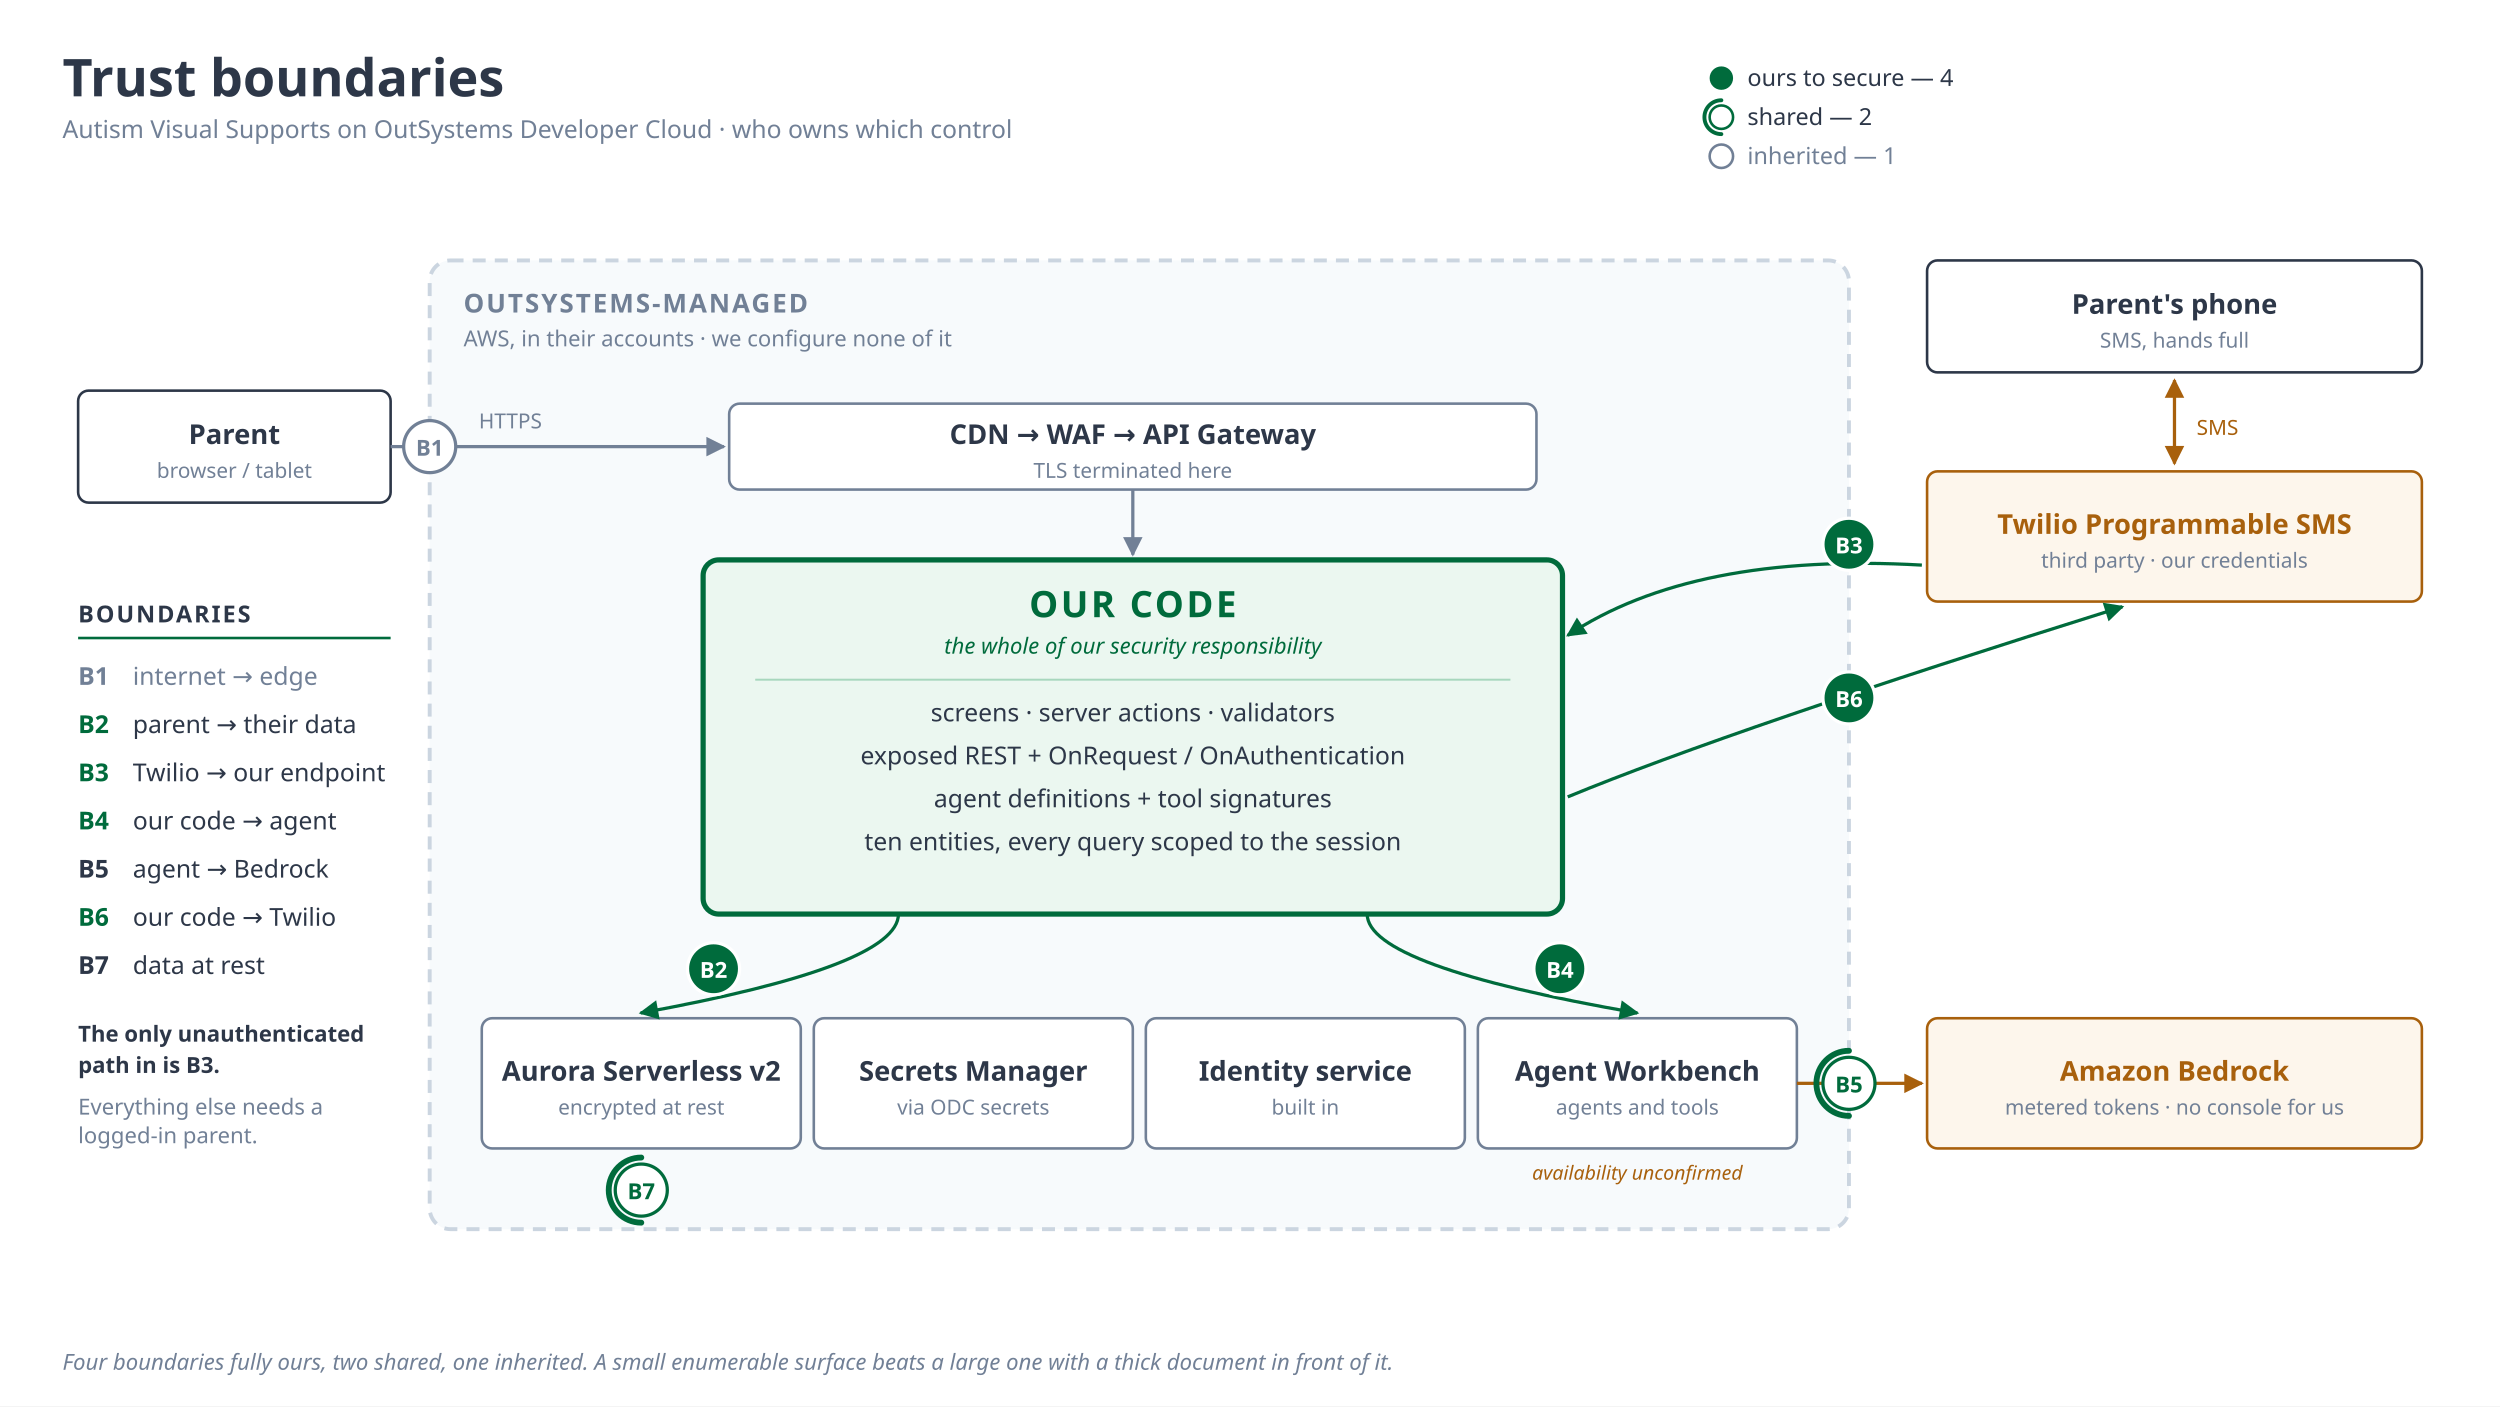
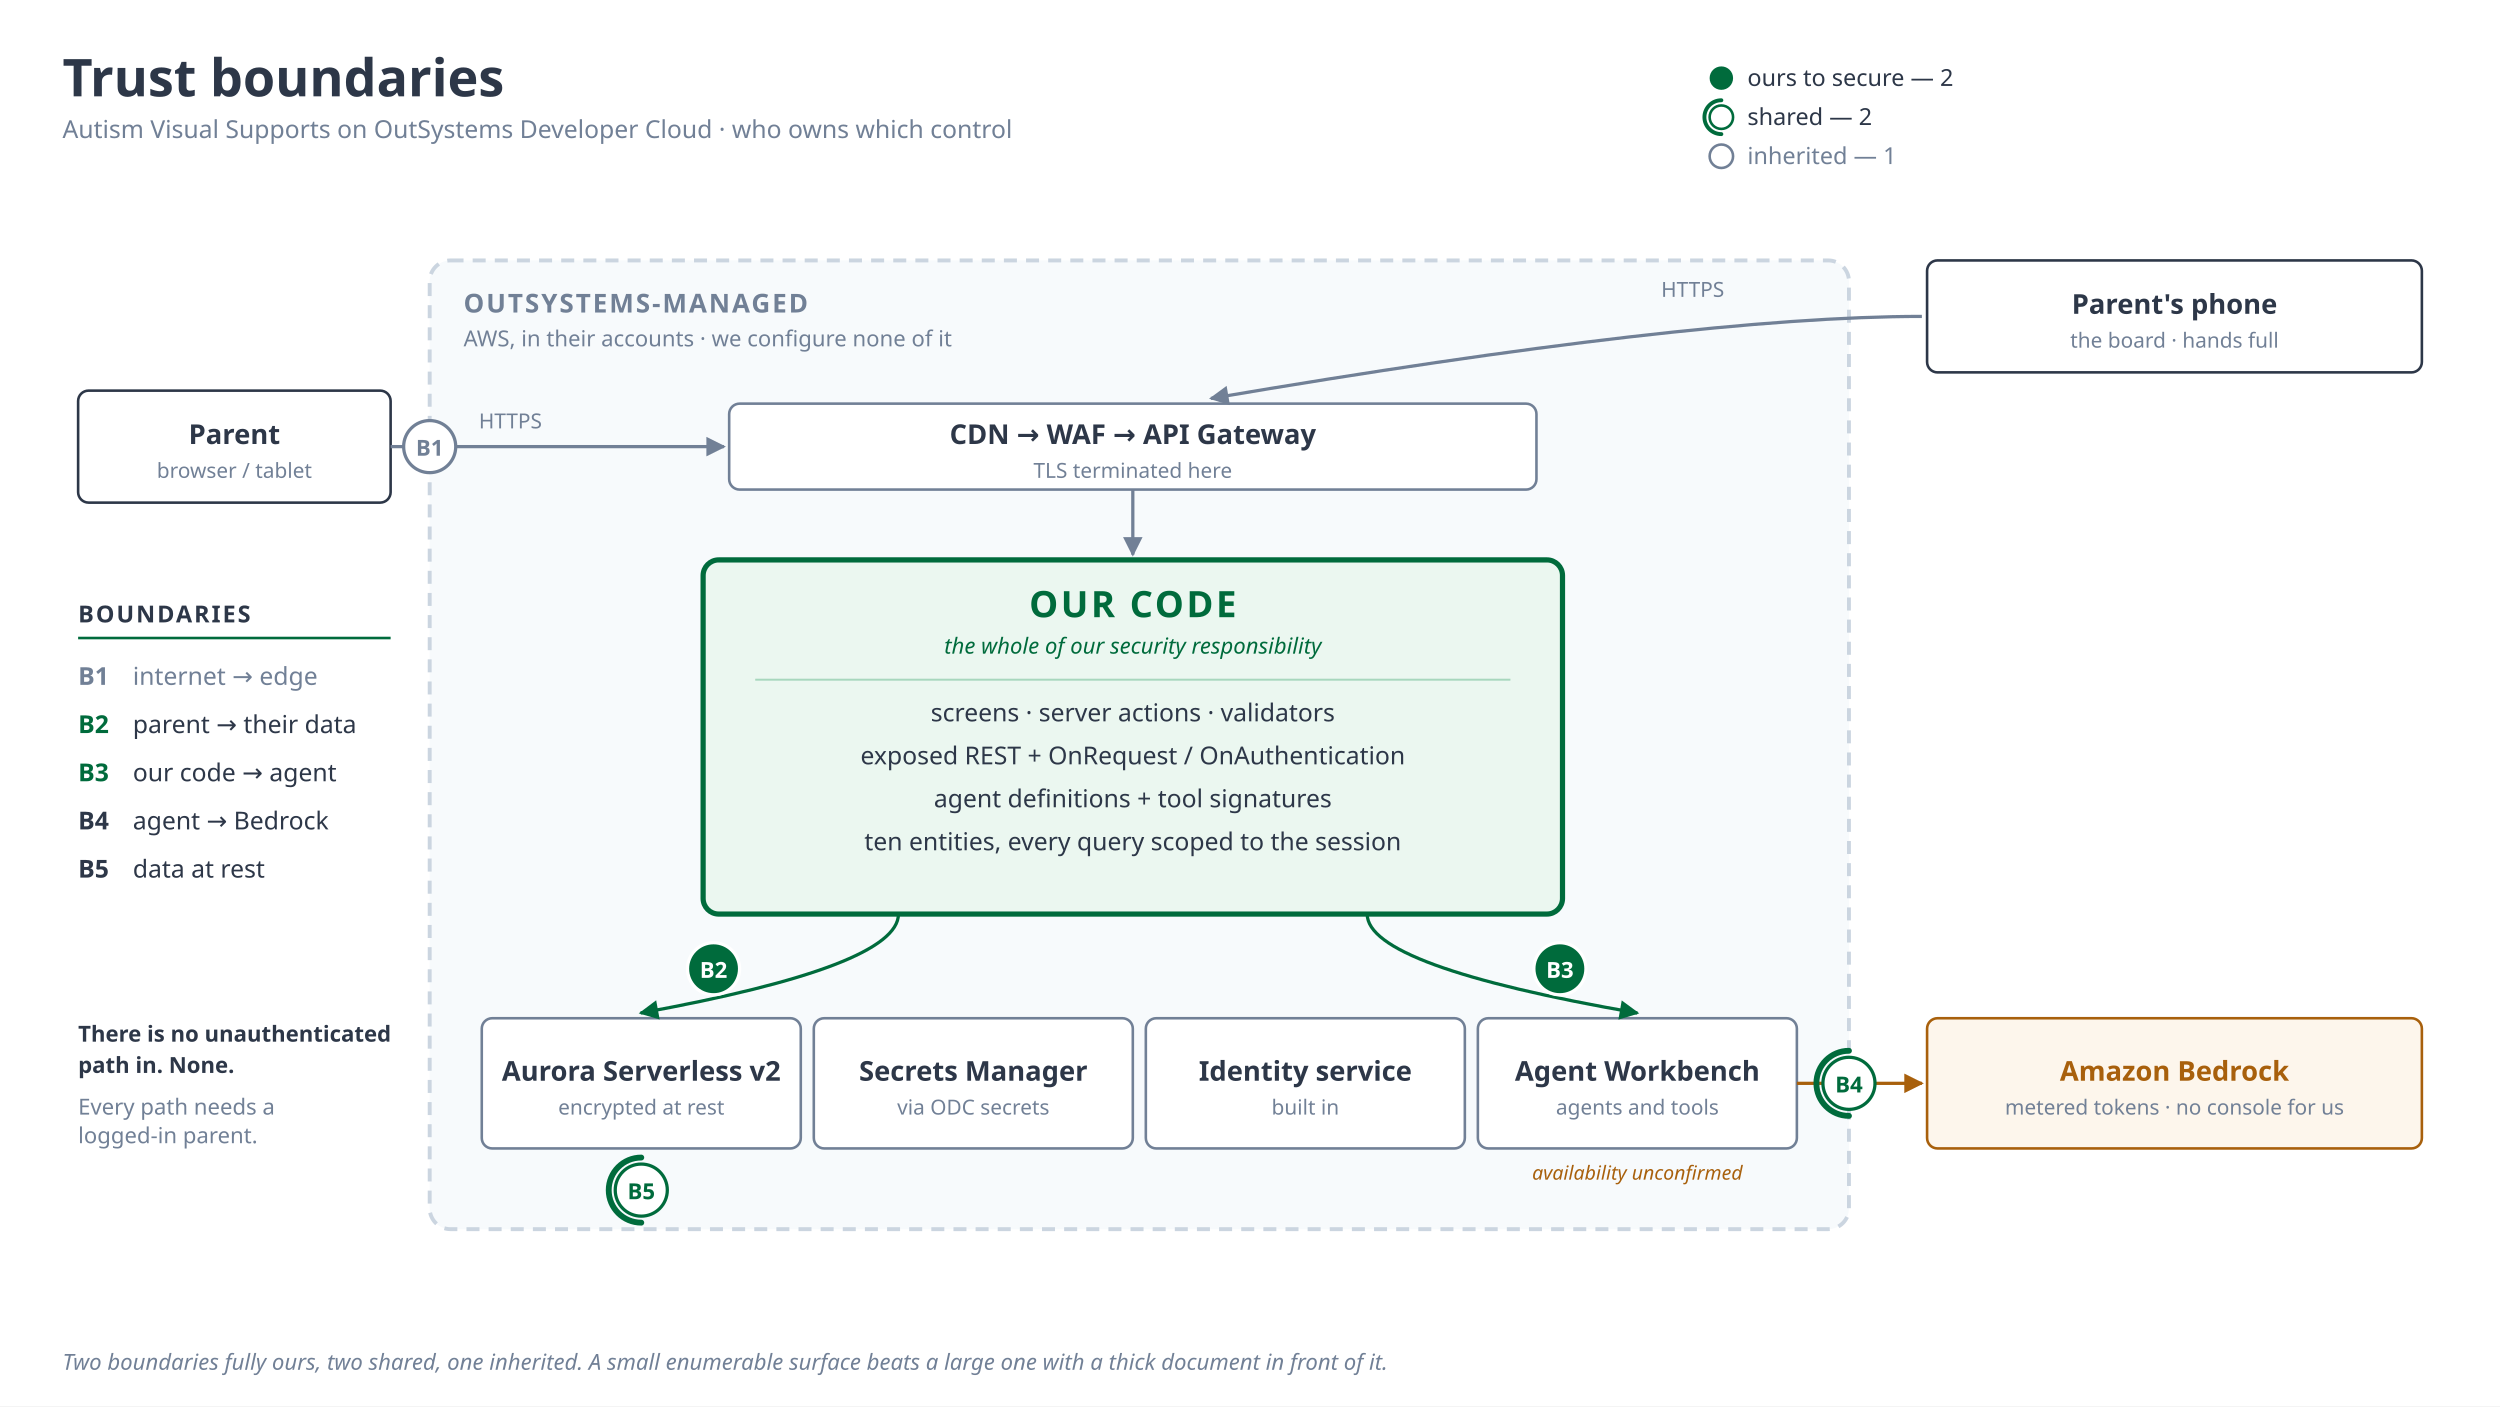
<svg xmlns="http://www.w3.org/2000/svg" width="1920" height="1080" viewBox="0 0 1920 1080">
  <defs>
    <marker id="ah-718096" viewBox="0 0 10 10" refX="9" refY="5" markerWidth="6" markerHeight="6" orient="auto-start-reverse">
      <path d="M 0 0 L 10 5 L 0 10 z" fill="#718096" />
    </marker>
    <marker id="ah-006B3C" viewBox="0 0 10 10" refX="9" refY="5" markerWidth="6" markerHeight="6" orient="auto-start-reverse">
      <path d="M 0 0 L 10 5 L 0 10 z" fill="#006B3C" />
    </marker>
    <marker id="ah-A8600C" viewBox="0 0 10 10" refX="9" refY="5" markerWidth="6" markerHeight="6" orient="auto-start-reverse">
      <path d="M 0 0 L 10 5 L 0 10 z" fill="#A8600C" />
    </marker>
  </defs>
  <rect width="1920" height="1080" fill="#FFFFFF" />
  <text x="48" y="74" font-family="'Trebuchet MS','Segoe UI',Verdana,sans-serif" font-size="40" fill="#2D3748" font-weight="bold" text-anchor="start" letter-spacing="0">Trust boundaries</text>
  <text x="48" y="106" font-family="'Trebuchet MS','Segoe UI',Verdana,sans-serif" font-size="19" fill="#718096" font-weight="normal" text-anchor="start" letter-spacing="0">Autism Visual Supports on OutSystems Developer Cloud  ·  who owns which control</text>
  <circle cx="1322" cy="60" r="9" fill="#006B3C" />
-   <text x="1342" y="66" font-family="'Trebuchet MS','Segoe UI',Verdana,sans-serif" font-size="18" fill="#2D3748" font-weight="normal" text-anchor="start" letter-spacing="0">ours to secure — 4</text>
+   <text x="1342" y="66" font-family="'Trebuchet MS','Segoe UI',Verdana,sans-serif" font-size="18" fill="#2D3748" font-weight="normal" text-anchor="start" letter-spacing="0">ours to secure — 2</text>
  <circle cx="1322" cy="90" r="9" fill="#FFFFFF" stroke="#006B3C" stroke-width="2" />
  <path d="M 1322 77 A 13 13 0 0 0 1322 103" fill="none" stroke="#006B3C" stroke-width="3" stroke-linecap="round" />
  <text x="1342" y="96" font-family="'Trebuchet MS','Segoe UI',Verdana,sans-serif" font-size="18" fill="#2D3748" font-weight="normal" text-anchor="start" letter-spacing="0">shared — 2</text>
  <circle cx="1322" cy="120" r="9" fill="#FFFFFF" stroke="#718096" stroke-width="2" />
  <text x="1342" y="126" font-family="'Trebuchet MS','Segoe UI',Verdana,sans-serif" font-size="18" fill="#718096" font-weight="normal" text-anchor="start" letter-spacing="0">inherited — 1</text>
  <rect x="330" y="200" width="1090" height="744" rx="16" fill="#F7FAFC" stroke="#CBD5E0" stroke-width="3" stroke-dasharray="10 7" />
  <text x="356" y="240" font-family="'Trebuchet MS','Segoe UI',Verdana,sans-serif" font-size="20" fill="#718096" font-weight="bold" text-anchor="start" letter-spacing="1.5">OUTSYSTEMS-MANAGED</text>
  <text x="356" y="266" font-family="'Trebuchet MS','Segoe UI',Verdana,sans-serif" font-size="17" fill="#718096" font-weight="normal" text-anchor="start" letter-spacing="0">AWS, in their accounts · we configure none of it</text>
  <rect x="560" y="310" width="620" height="66" rx="8" fill="#FFFFFF" stroke="#718096" stroke-width="2" />
  <text x="870" y="341" font-family="'Trebuchet MS','Segoe UI',Verdana,sans-serif" font-size="21" fill="#2D3748" font-weight="bold" text-anchor="middle" letter-spacing="0">CDN  →  WAF  →  API Gateway</text>
  <text x="870" y="367" font-family="'Trebuchet MS','Segoe UI',Verdana,sans-serif" font-size="16" fill="#718096" font-weight="normal" text-anchor="middle" letter-spacing="0">TLS terminated here</text>
  <rect x="540" y="430" width="660" height="272" rx="12" fill="#EBF7F0" stroke="#006B3C" stroke-width="4" />
  <text x="870" y="474" font-family="'Trebuchet MS','Segoe UI',Verdana,sans-serif" font-size="28" fill="#006B3C" font-weight="bold" text-anchor="middle" letter-spacing="2">OUR CODE</text>
  <text x="870" y="502" font-family="'Trebuchet MS','Segoe UI',Verdana,sans-serif" font-size="17" fill="#006B3C" font-weight="normal" text-anchor="middle" letter-spacing="0" font-style="italic">the whole of our security responsibility</text>
  <line x1="580" y1="522" x2="1160" y2="522" stroke="#A7D7BD" stroke-width="1.5" />
  <text x="870" y="554" font-family="'Trebuchet MS','Segoe UI',Verdana,sans-serif" font-size="19" fill="#2D3748" font-weight="normal" text-anchor="middle" letter-spacing="0">screens  ·  server actions  ·  validators</text>
  <text x="870" y="587" font-family="'Trebuchet MS','Segoe UI',Verdana,sans-serif" font-size="19" fill="#2D3748" font-weight="normal" text-anchor="middle" letter-spacing="0">exposed REST  +  OnRequest / OnAuthentication</text>
  <text x="870" y="620" font-family="'Trebuchet MS','Segoe UI',Verdana,sans-serif" font-size="19" fill="#2D3748" font-weight="normal" text-anchor="middle" letter-spacing="0">agent definitions  +  tool signatures</text>
  <text x="870" y="653" font-family="'Trebuchet MS','Segoe UI',Verdana,sans-serif" font-size="19" fill="#2D3748" font-weight="normal" text-anchor="middle" letter-spacing="0">ten entities, every query scoped to the session</text>
  <rect x="370" y="782" width="245" height="100" rx="8" fill="#FFFFFF" stroke="#718096" stroke-width="2" />
  <text x="492.5" y="830" font-family="'Trebuchet MS','Segoe UI',Verdana,sans-serif" font-size="21" fill="#2D3748" font-weight="bold" text-anchor="middle" letter-spacing="0">Aurora Serverless v2</text>
  <text x="492.5" y="856" font-family="'Trebuchet MS','Segoe UI',Verdana,sans-serif" font-size="16" fill="#718096" font-weight="normal" text-anchor="middle" letter-spacing="0">encrypted at rest</text>
  <rect x="625" y="782" width="245" height="100" rx="8" fill="#FFFFFF" stroke="#718096" stroke-width="2" />
  <text x="747.5" y="830" font-family="'Trebuchet MS','Segoe UI',Verdana,sans-serif" font-size="21" fill="#2D3748" font-weight="bold" text-anchor="middle" letter-spacing="0">Secrets Manager</text>
  <text x="747.5" y="856" font-family="'Trebuchet MS','Segoe UI',Verdana,sans-serif" font-size="16" fill="#718096" font-weight="normal" text-anchor="middle" letter-spacing="0">via ODC secrets</text>
  <rect x="880" y="782" width="245" height="100" rx="8" fill="#FFFFFF" stroke="#718096" stroke-width="2" />
  <text x="1002.5" y="830" font-family="'Trebuchet MS','Segoe UI',Verdana,sans-serif" font-size="21" fill="#2D3748" font-weight="bold" text-anchor="middle" letter-spacing="0">Identity service</text>
  <text x="1002.5" y="856" font-family="'Trebuchet MS','Segoe UI',Verdana,sans-serif" font-size="16" fill="#718096" font-weight="normal" text-anchor="middle" letter-spacing="0">built in</text>
  <rect x="1135" y="782" width="245" height="100" rx="8" fill="#FFFFFF" stroke="#718096" stroke-width="2" />
  <text x="1257.5" y="830" font-family="'Trebuchet MS','Segoe UI',Verdana,sans-serif" font-size="21" fill="#2D3748" font-weight="bold" text-anchor="middle" letter-spacing="0">Agent Workbench</text>
  <text x="1257.5" y="856" font-family="'Trebuchet MS','Segoe UI',Verdana,sans-serif" font-size="16" fill="#718096" font-weight="normal" text-anchor="middle" letter-spacing="0">agents and tools</text>
  <text x="1257.5" y="906" font-family="'Trebuchet MS','Segoe UI',Verdana,sans-serif" font-size="15" fill="#A8600C" font-weight="normal" text-anchor="middle" letter-spacing="0" font-style="italic">availability unconfirmed</text>
  <rect x="60" y="300" width="240" height="86" rx="8" fill="#FFFFFF" stroke="#2D3748" stroke-width="2" />
  <text x="180" y="341" font-family="'Trebuchet MS','Segoe UI',Verdana,sans-serif" font-size="21" fill="#2D3748" font-weight="bold" text-anchor="middle" letter-spacing="0">Parent</text>
  <text x="180" y="367" font-family="'Trebuchet MS','Segoe UI',Verdana,sans-serif" font-size="16" fill="#718096" font-weight="normal" text-anchor="middle" letter-spacing="0">browser / tablet</text>
  <rect x="1480" y="200" width="380" height="86" rx="8" fill="#FFFFFF" stroke="#2D3748" stroke-width="2" />
  <text x="1670" y="241" font-family="'Trebuchet MS','Segoe UI',Verdana,sans-serif" font-size="21" fill="#2D3748" font-weight="bold" text-anchor="middle" letter-spacing="0">Parent's phone</text>
-   <text x="1670" y="267" font-family="'Trebuchet MS','Segoe UI',Verdana,sans-serif" font-size="16" fill="#718096" font-weight="normal" text-anchor="middle" letter-spacing="0">SMS, hands full</text>
-   <rect x="1480" y="362" width="380" height="100" rx="8" fill="#FDF6EC" stroke="#A8600C" stroke-width="2" />
-   <text x="1670" y="410" font-family="'Trebuchet MS','Segoe UI',Verdana,sans-serif" font-size="21" fill="#A8600C" font-weight="bold" text-anchor="middle" letter-spacing="0">Twilio Programmable SMS</text>
-   <text x="1670" y="436" font-family="'Trebuchet MS','Segoe UI',Verdana,sans-serif" font-size="16" fill="#718096" font-weight="normal" text-anchor="middle" letter-spacing="0">third party · our credentials</text>
+   <text x="1670" y="267" font-family="'Trebuchet MS','Segoe UI',Verdana,sans-serif" font-size="16" fill="#718096" font-weight="normal" text-anchor="middle" letter-spacing="0">the board · hands full</text>
  <rect x="1480" y="782" width="380" height="100" rx="8" fill="#FDF6EC" stroke="#A8600C" stroke-width="2" />
  <text x="1670" y="830" font-family="'Trebuchet MS','Segoe UI',Verdana,sans-serif" font-size="21" fill="#A8600C" font-weight="bold" text-anchor="middle" letter-spacing="0">Amazon Bedrock</text>
  <text x="1670" y="856" font-family="'Trebuchet MS','Segoe UI',Verdana,sans-serif" font-size="16" fill="#718096" font-weight="normal" text-anchor="middle" letter-spacing="0">metered tokens · no console for us</text>
  <path d="M 300 343 L 556 343" fill="none" stroke="#718096" stroke-width="2.5" marker-end="url(#ah-718096)" />
  <text x="392" y="329" font-family="'Trebuchet MS','Segoe UI',Verdana,sans-serif" font-size="16" fill="#718096" font-weight="normal" text-anchor="middle" letter-spacing="0">HTTPS</text>
  <path d="M 870 376 L 870 426" fill="none" stroke="#718096" stroke-width="2.5" marker-end="url(#ah-718096)" />
  <path d="M 690 702 Q 690 742 492 778" fill="none" stroke="#006B3C" stroke-width="2.5" marker-end="url(#ah-006B3C)" />
  <path d="M 1050 702 Q 1050 742 1257.5 778" fill="none" stroke="#006B3C" stroke-width="2.5" marker-end="url(#ah-006B3C)" />
  <path d="M 1380 832 L 1476 832" fill="none" stroke="#A8600C" stroke-width="2.5" marker-end="url(#ah-A8600C)" />
-   <path d="M 1476 434 Q 1300 424 1204 488" fill="none" stroke="#006B3C" stroke-width="2.5" marker-end="url(#ah-006B3C)" />
-   <path d="M 1204 612 Q 1330 560 1630 466" fill="none" stroke="#006B3C" stroke-width="2.5" marker-end="url(#ah-006B3C)" />
-   <path d="M 1670 292 L 1670 356" fill="none" stroke="#A8600C" stroke-width="2.5" marker-end="url(#ah-A8600C)" marker-start="url(#ah-A8600C)" />
-   <text x="1687" y="334" font-family="'Trebuchet MS','Segoe UI',Verdana,sans-serif" font-size="16" fill="#A8600C" font-weight="normal" text-anchor="start" letter-spacing="0">SMS</text>
+   <path d="M 1476 243 Q 1300 243 930 306" fill="none" stroke="#718096" stroke-width="2.5" marker-end="url(#ah-718096)" />
+   <text x="1300" y="228" font-family="'Trebuchet MS','Segoe UI',Verdana,sans-serif" font-size="16" fill="#718096" font-weight="normal" text-anchor="middle" letter-spacing="0">HTTPS</text>
  <circle cx="330" cy="343" r="20" fill="#FFFFFF" stroke="#718096" stroke-width="2.5" />
  <text x="330" y="350" font-family="'Trebuchet MS','Segoe UI',Verdana,sans-serif" font-size="17" fill="#718096" font-weight="bold" text-anchor="middle" letter-spacing="0">B1</text>
  <circle cx="548" cy="744" r="20" fill="#006B3C" stroke="#FFFFFF" stroke-width="2.5" />
  <text x="548" y="751" font-family="'Trebuchet MS','Segoe UI',Verdana,sans-serif" font-size="17" fill="#FFFFFF" font-weight="bold" text-anchor="middle" letter-spacing="0">B2</text>
  <circle cx="1198" cy="744" r="20" fill="#006B3C" stroke="#FFFFFF" stroke-width="2.5" />
-   <text x="1198" y="751" font-family="'Trebuchet MS','Segoe UI',Verdana,sans-serif" font-size="17" fill="#FFFFFF" font-weight="bold" text-anchor="middle" letter-spacing="0">B4</text>
+   <text x="1198" y="751" font-family="'Trebuchet MS','Segoe UI',Verdana,sans-serif" font-size="17" fill="#FFFFFF" font-weight="bold" text-anchor="middle" letter-spacing="0">B3</text>
  <circle cx="1420" cy="832" r="20" fill="#FFFFFF" stroke="#006B3C" stroke-width="2.5" />
  <path d="M 1420 807 A 25 25 0 0 0 1420 857" fill="none" stroke="#006B3C" stroke-width="4.5" stroke-linecap="round" />
-   <text x="1420" y="839" font-family="'Trebuchet MS','Segoe UI',Verdana,sans-serif" font-size="17" fill="#006B3C" font-weight="bold" text-anchor="middle" letter-spacing="0">B5</text>
-   <circle cx="1420" cy="418" r="20" fill="#006B3C" stroke="#FFFFFF" stroke-width="2.5" />
-   <text x="1420" y="425" font-family="'Trebuchet MS','Segoe UI',Verdana,sans-serif" font-size="17" fill="#FFFFFF" font-weight="bold" text-anchor="middle" letter-spacing="0">B3</text>
-   <circle cx="1420" cy="536" r="20" fill="#006B3C" stroke="#FFFFFF" stroke-width="2.5" />
-   <text x="1420" y="543" font-family="'Trebuchet MS','Segoe UI',Verdana,sans-serif" font-size="17" fill="#FFFFFF" font-weight="bold" text-anchor="middle" letter-spacing="0">B6</text>
+   <text x="1420" y="839" font-family="'Trebuchet MS','Segoe UI',Verdana,sans-serif" font-size="17" fill="#006B3C" font-weight="bold" text-anchor="middle" letter-spacing="0">B4</text>
  <circle cx="492.5" cy="914" r="20" fill="#FFFFFF" stroke="#006B3C" stroke-width="2.5" />
  <path d="M 492.5 889 A 25 25 0 0 0 492.5 939" fill="none" stroke="#006B3C" stroke-width="4.5" stroke-linecap="round" />
-   <text x="492.5" y="921" font-family="'Trebuchet MS','Segoe UI',Verdana,sans-serif" font-size="17" fill="#006B3C" font-weight="bold" text-anchor="middle" letter-spacing="0">B7</text>
+   <text x="492.5" y="921" font-family="'Trebuchet MS','Segoe UI',Verdana,sans-serif" font-size="17" fill="#006B3C" font-weight="bold" text-anchor="middle" letter-spacing="0">B5</text>
  <text x="60" y="478" font-family="'Trebuchet MS','Segoe UI',Verdana,sans-serif" font-size="18" fill="#2D3748" font-weight="bold" text-anchor="start" letter-spacing="1.5">BOUNDARIES</text>
  <line x1="60" y1="490" x2="300" y2="490" stroke="#006B3C" stroke-width="2" />
  <text x="60" y="526" font-family="'Trebuchet MS','Segoe UI',Verdana,sans-serif" font-size="19" fill="#718096" font-weight="bold" text-anchor="start" letter-spacing="0">B1</text>
  <text x="102" y="526" font-family="'Trebuchet MS','Segoe UI',Verdana,sans-serif" font-size="19" fill="#718096" font-weight="normal" text-anchor="start" letter-spacing="0">internet → edge</text>
  <text x="60" y="563" font-family="'Trebuchet MS','Segoe UI',Verdana,sans-serif" font-size="19" fill="#006B3C" font-weight="bold" text-anchor="start" letter-spacing="0">B2</text>
  <text x="102" y="563" font-family="'Trebuchet MS','Segoe UI',Verdana,sans-serif" font-size="19" fill="#2D3748" font-weight="normal" text-anchor="start" letter-spacing="0">parent → their data</text>
  <text x="60" y="600" font-family="'Trebuchet MS','Segoe UI',Verdana,sans-serif" font-size="19" fill="#006B3C" font-weight="bold" text-anchor="start" letter-spacing="0">B3</text>
-   <text x="102" y="600" font-family="'Trebuchet MS','Segoe UI',Verdana,sans-serif" font-size="19" fill="#2D3748" font-weight="normal" text-anchor="start" letter-spacing="0">Twilio → our endpoint</text>
-   <text x="60" y="637" font-family="'Trebuchet MS','Segoe UI',Verdana,sans-serif" font-size="19" fill="#006B3C" font-weight="bold" text-anchor="start" letter-spacing="0">B4</text>
-   <text x="102" y="637" font-family="'Trebuchet MS','Segoe UI',Verdana,sans-serif" font-size="19" fill="#2D3748" font-weight="normal" text-anchor="start" letter-spacing="0">our code → agent</text>
+   <text x="102" y="600" font-family="'Trebuchet MS','Segoe UI',Verdana,sans-serif" font-size="19" fill="#2D3748" font-weight="normal" text-anchor="start" letter-spacing="0">our code → agent</text>
+   <text x="60" y="637" font-family="'Trebuchet MS','Segoe UI',Verdana,sans-serif" font-size="19" fill="#2D3748" font-weight="bold" text-anchor="start" letter-spacing="0">B4</text>
+   <text x="102" y="637" font-family="'Trebuchet MS','Segoe UI',Verdana,sans-serif" font-size="19" fill="#2D3748" font-weight="normal" text-anchor="start" letter-spacing="0">agent → Bedrock</text>
  <text x="60" y="674" font-family="'Trebuchet MS','Segoe UI',Verdana,sans-serif" font-size="19" fill="#2D3748" font-weight="bold" text-anchor="start" letter-spacing="0">B5</text>
-   <text x="102" y="674" font-family="'Trebuchet MS','Segoe UI',Verdana,sans-serif" font-size="19" fill="#2D3748" font-weight="normal" text-anchor="start" letter-spacing="0">agent → Bedrock</text>
-   <text x="60" y="711" font-family="'Trebuchet MS','Segoe UI',Verdana,sans-serif" font-size="19" fill="#006B3C" font-weight="bold" text-anchor="start" letter-spacing="0">B6</text>
-   <text x="102" y="711" font-family="'Trebuchet MS','Segoe UI',Verdana,sans-serif" font-size="19" fill="#2D3748" font-weight="normal" text-anchor="start" letter-spacing="0">our code → Twilio</text>
-   <text x="60" y="748" font-family="'Trebuchet MS','Segoe UI',Verdana,sans-serif" font-size="19" fill="#2D3748" font-weight="bold" text-anchor="start" letter-spacing="0">B7</text>
-   <text x="102" y="748" font-family="'Trebuchet MS','Segoe UI',Verdana,sans-serif" font-size="19" fill="#2D3748" font-weight="normal" text-anchor="start" letter-spacing="0">data at rest</text>
-   <text x="60" y="800" font-family="'Trebuchet MS','Segoe UI',Verdana,sans-serif" font-size="17" fill="#2D3748" font-weight="bold" text-anchor="start" letter-spacing="0">The only unauthenticated</text>
-   <text x="60" y="824" font-family="'Trebuchet MS','Segoe UI',Verdana,sans-serif" font-size="17" fill="#2D3748" font-weight="bold" text-anchor="start" letter-spacing="0">path in is B3.</text>
-   <text x="60" y="856" font-family="'Trebuchet MS','Segoe UI',Verdana,sans-serif" font-size="17" fill="#718096" font-weight="normal" text-anchor="start" letter-spacing="0">Everything else needs a</text>
+   <text x="102" y="674" font-family="'Trebuchet MS','Segoe UI',Verdana,sans-serif" font-size="19" fill="#2D3748" font-weight="normal" text-anchor="start" letter-spacing="0">data at rest</text>
+   <text x="60" y="800" font-family="'Trebuchet MS','Segoe UI',Verdana,sans-serif" font-size="17" fill="#2D3748" font-weight="bold" text-anchor="start" letter-spacing="0">There is no unauthenticated</text>
+   <text x="60" y="824" font-family="'Trebuchet MS','Segoe UI',Verdana,sans-serif" font-size="17" fill="#2D3748" font-weight="bold" text-anchor="start" letter-spacing="0">path in. None.</text>
+   <text x="60" y="856" font-family="'Trebuchet MS','Segoe UI',Verdana,sans-serif" font-size="17" fill="#718096" font-weight="normal" text-anchor="start" letter-spacing="0">Every path needs a</text>
  <text x="60" y="878" font-family="'Trebuchet MS','Segoe UI',Verdana,sans-serif" font-size="17" fill="#718096" font-weight="normal" text-anchor="start" letter-spacing="0">logged-in parent.</text>
-   <text x="48" y="1052" font-family="'Trebuchet MS','Segoe UI',Verdana,sans-serif" font-size="17" fill="#718096" font-weight="normal" text-anchor="start" letter-spacing="0" font-style="italic">Four boundaries fully ours, two shared, one inherited.  A small enumerable surface beats a large one with a thick document in front of it.</text>
+   <text x="48" y="1052" font-family="'Trebuchet MS','Segoe UI',Verdana,sans-serif" font-size="17" fill="#718096" font-weight="normal" text-anchor="start" letter-spacing="0" font-style="italic">Two boundaries fully ours, two shared, one inherited.  A small enumerable surface beats a large one with a thick document in front of it.</text>
</svg>
